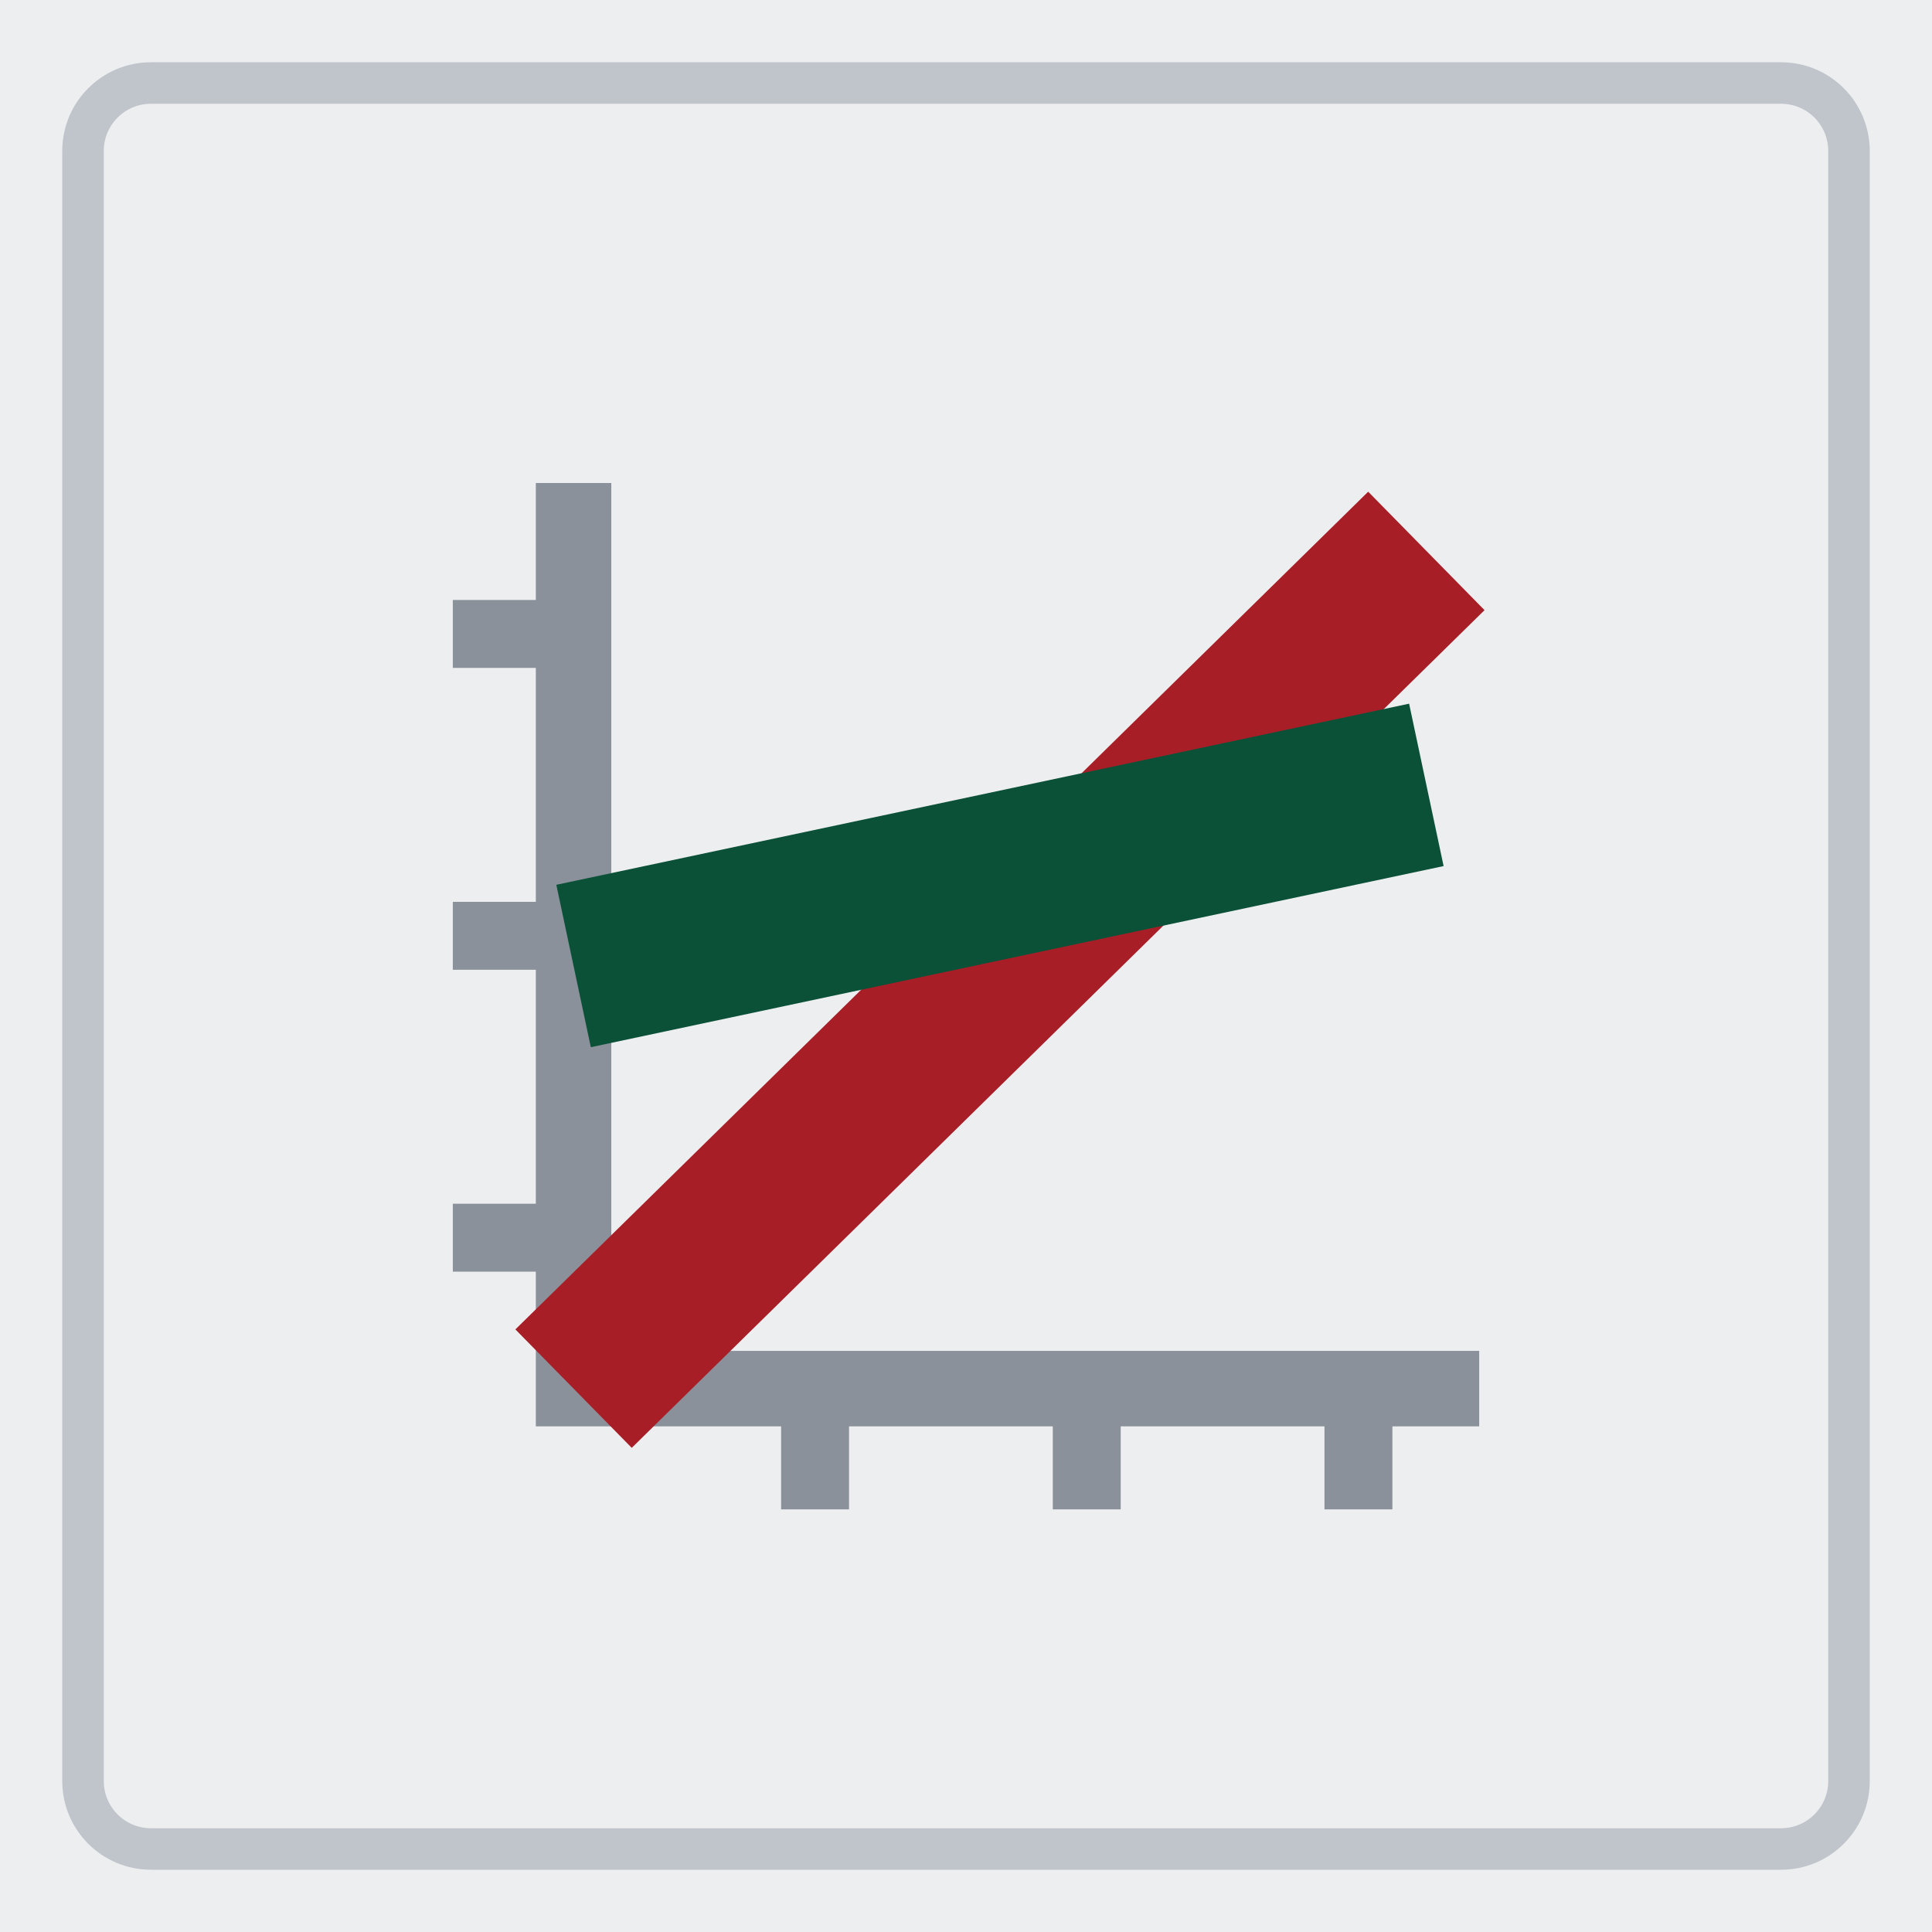
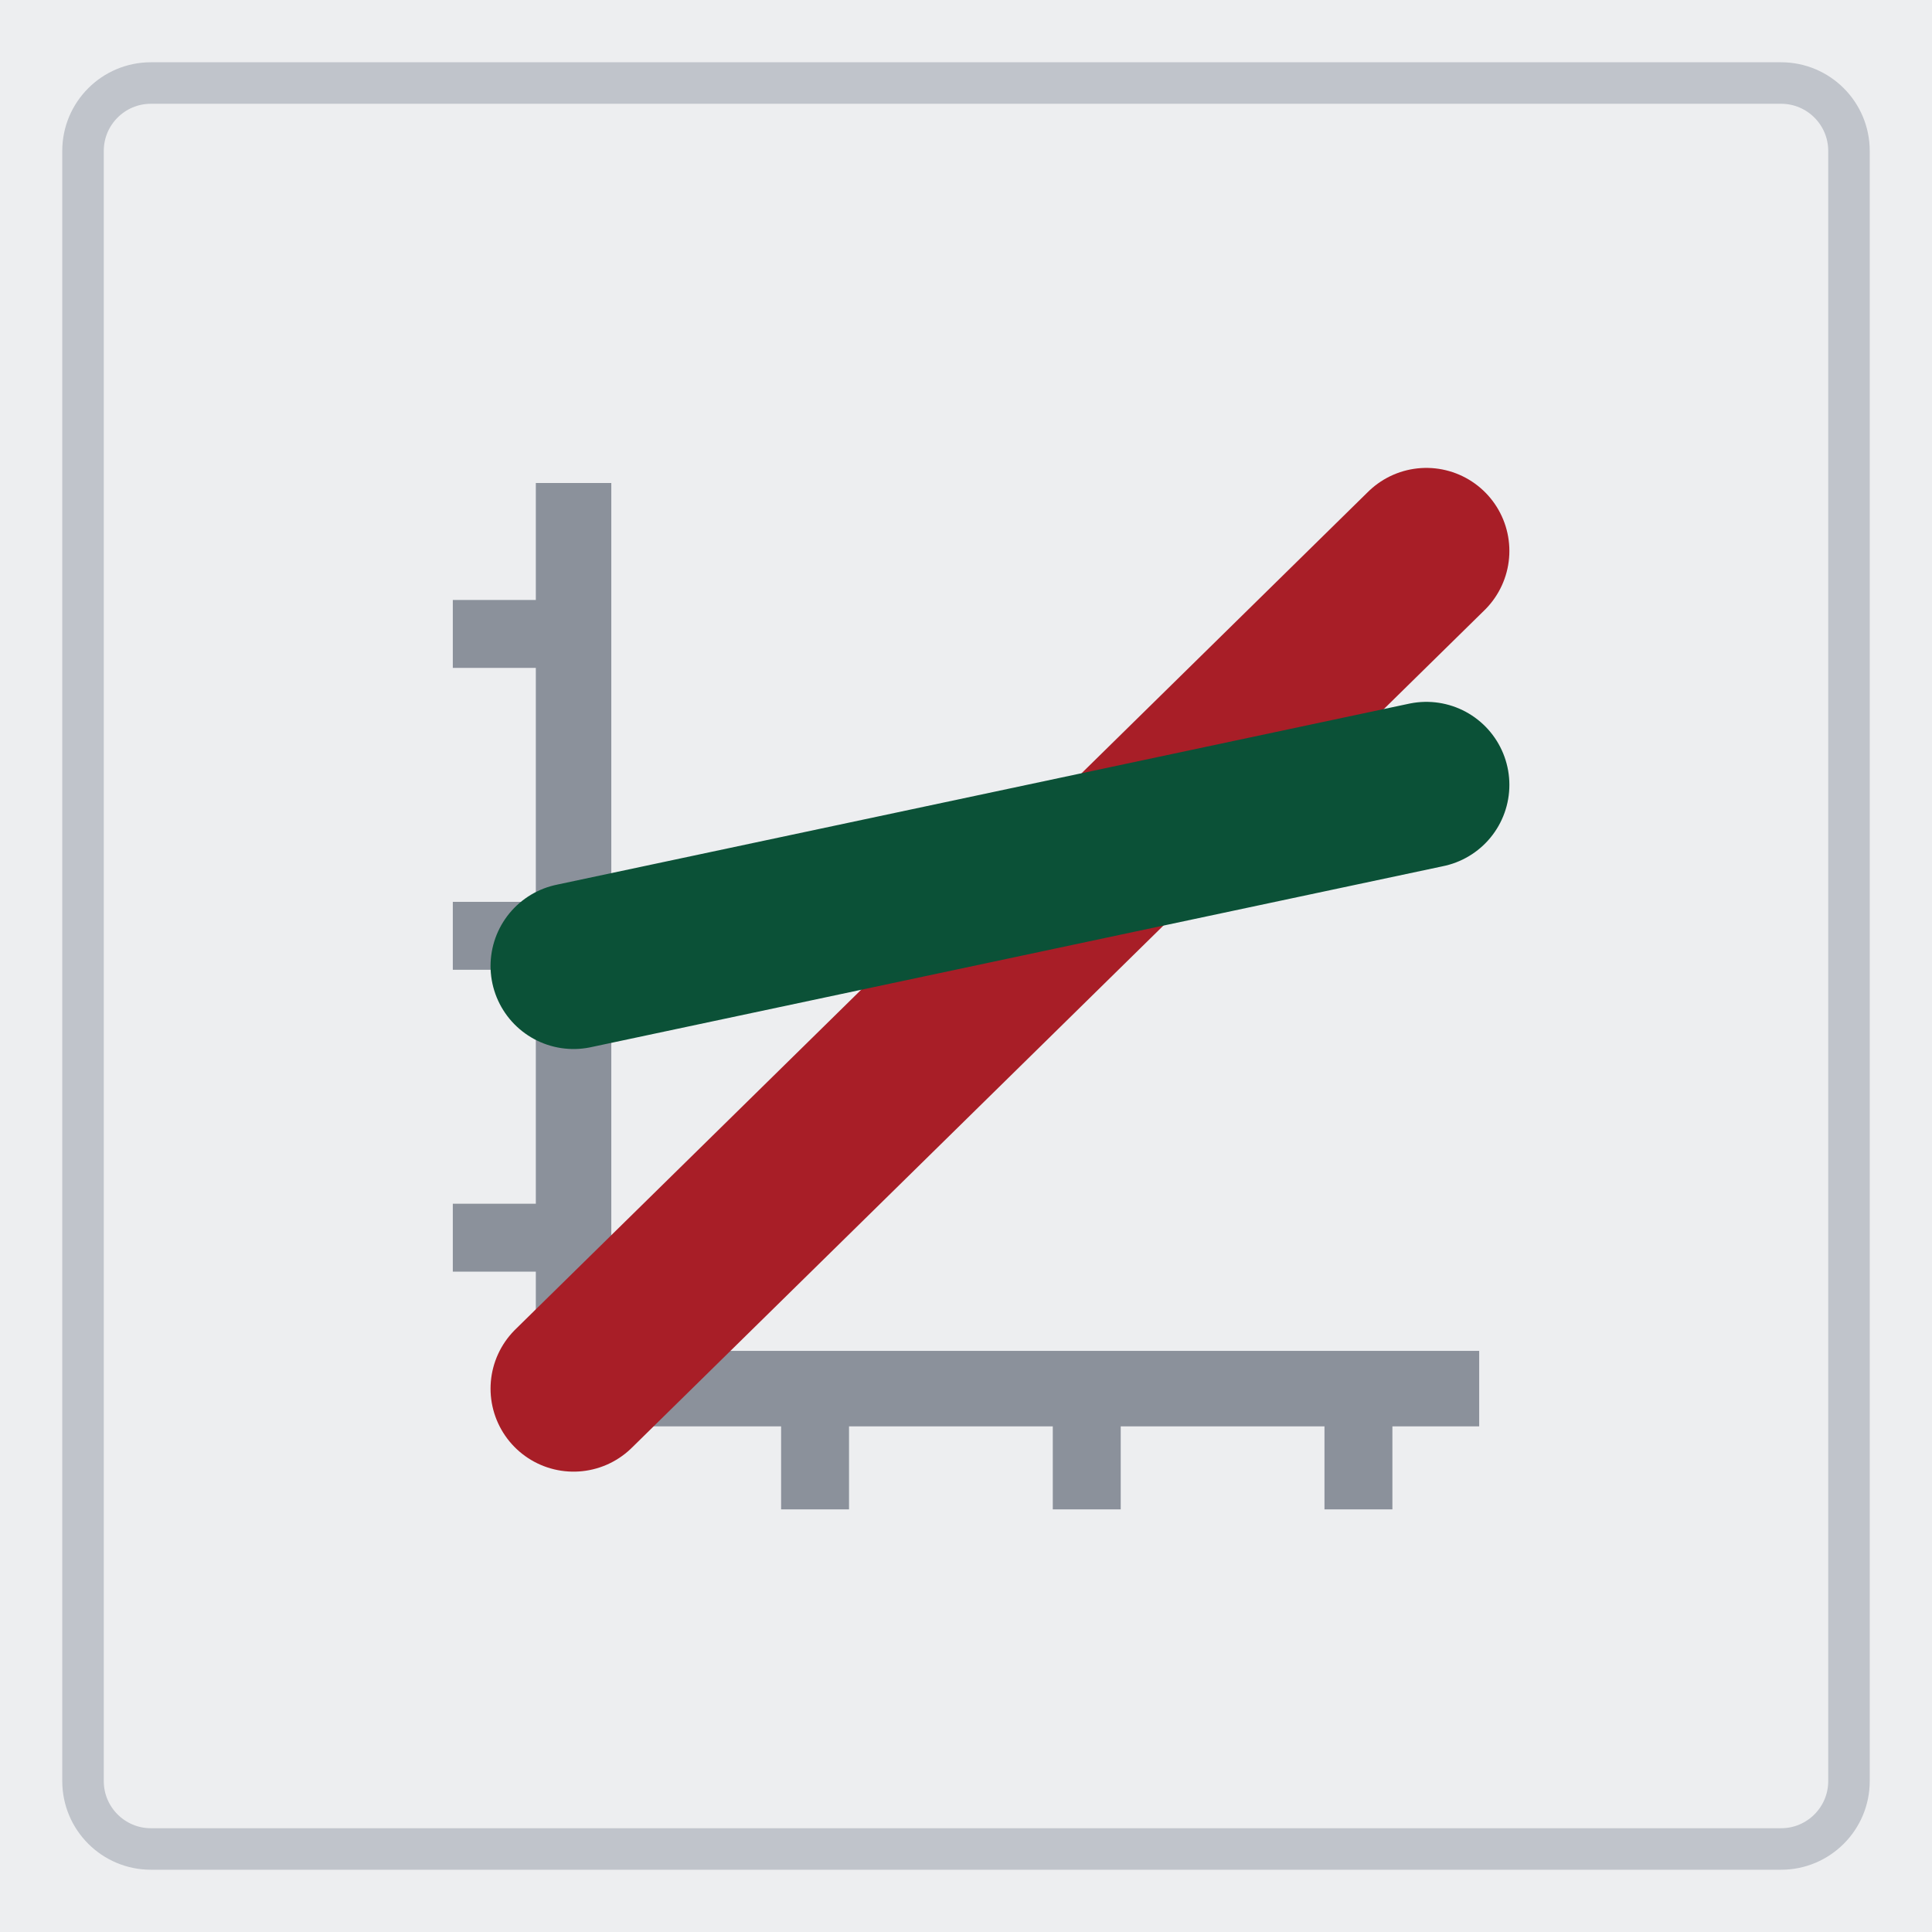
<svg xmlns="http://www.w3.org/2000/svg" viewBox="0 0 512 512" width="512" height="512">
  <rect width="512" height="512" fill="#edeef0" />
  <rect x="22" y="22" width="468" height="468" rx="18" fill="none" stroke="#c0c4cb" stroke-width="11" />
  <g stroke="#8b919b" stroke-linecap="butt" fill="none">
    <path d="M152 128 L152 368 L392 368" stroke-width="20" />
    <g stroke-width="18">
      <path d="M120 168 H152 M120 248 H152 M120 328 H152" />
      <path d="M216 400 V368 M288 400 V368 M360 400 V368" />
    </g>
  </g>
-   <g fill="none" stroke-linecap="butt">
+   <g fill="none" stroke-linecap="round">
    <path d="M152 368 L378 146" stroke="#a81e27" stroke-width="44" />
    <path d="M152 256 L378 208" stroke="#0b5137" stroke-width="44" />
  </g>
</svg>
